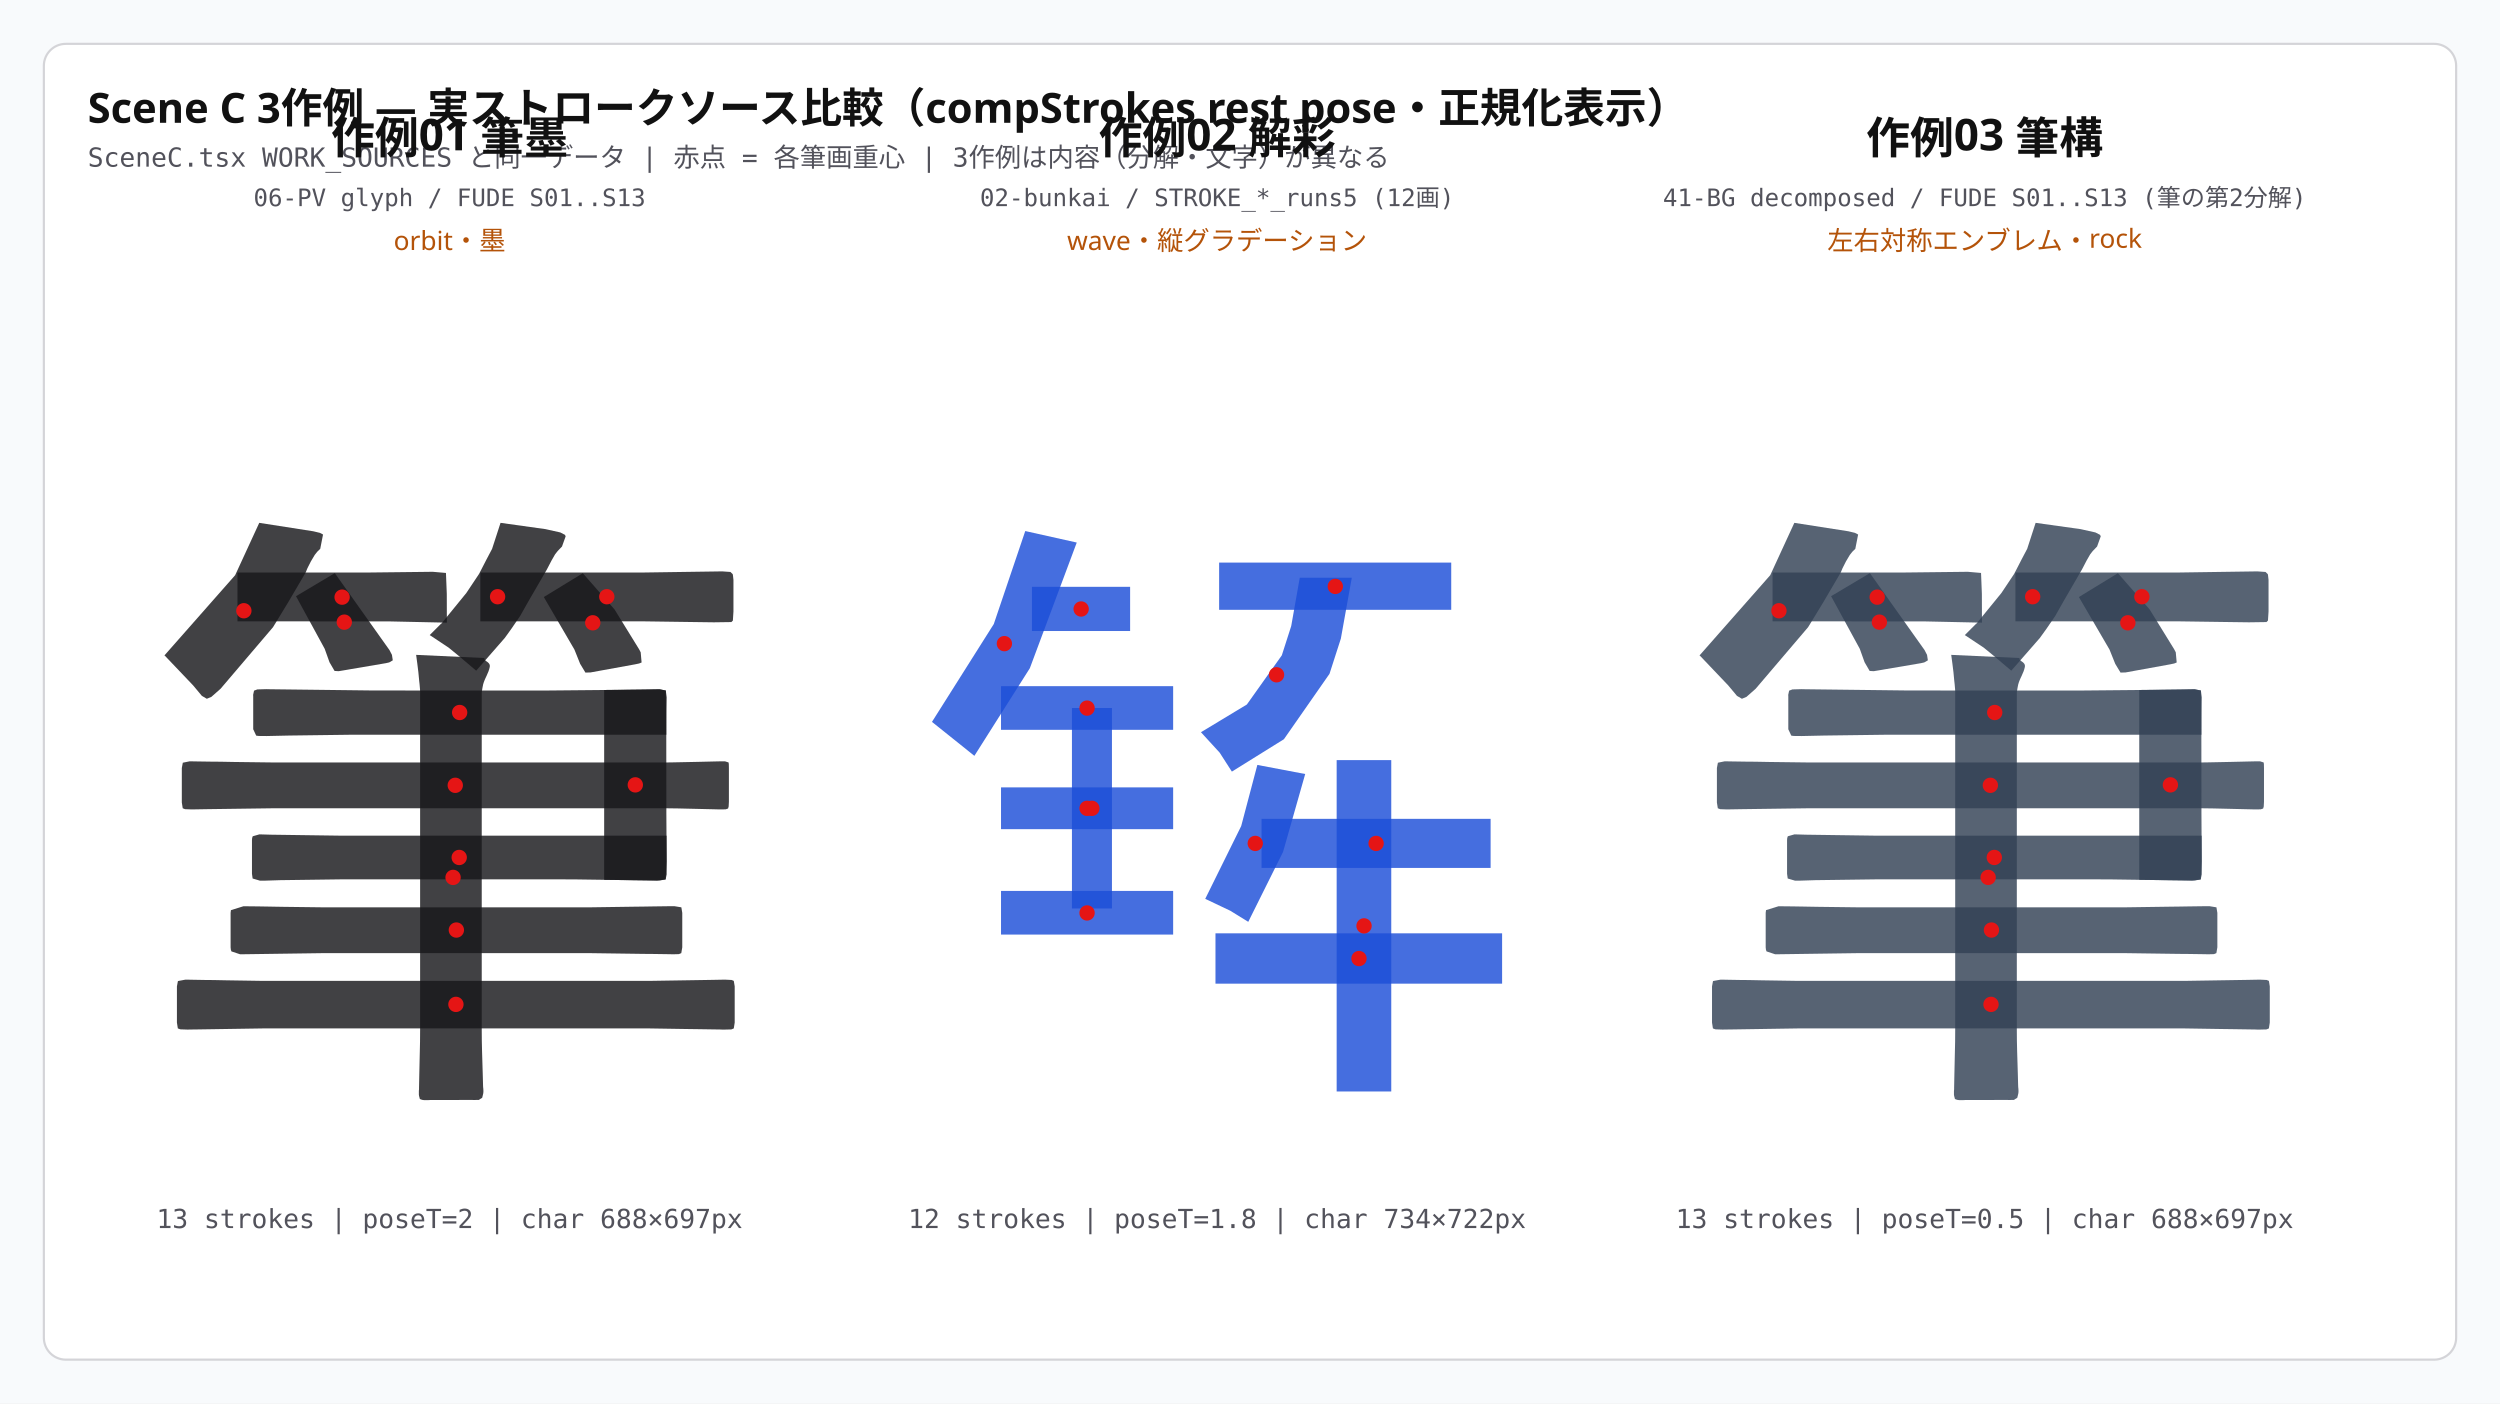
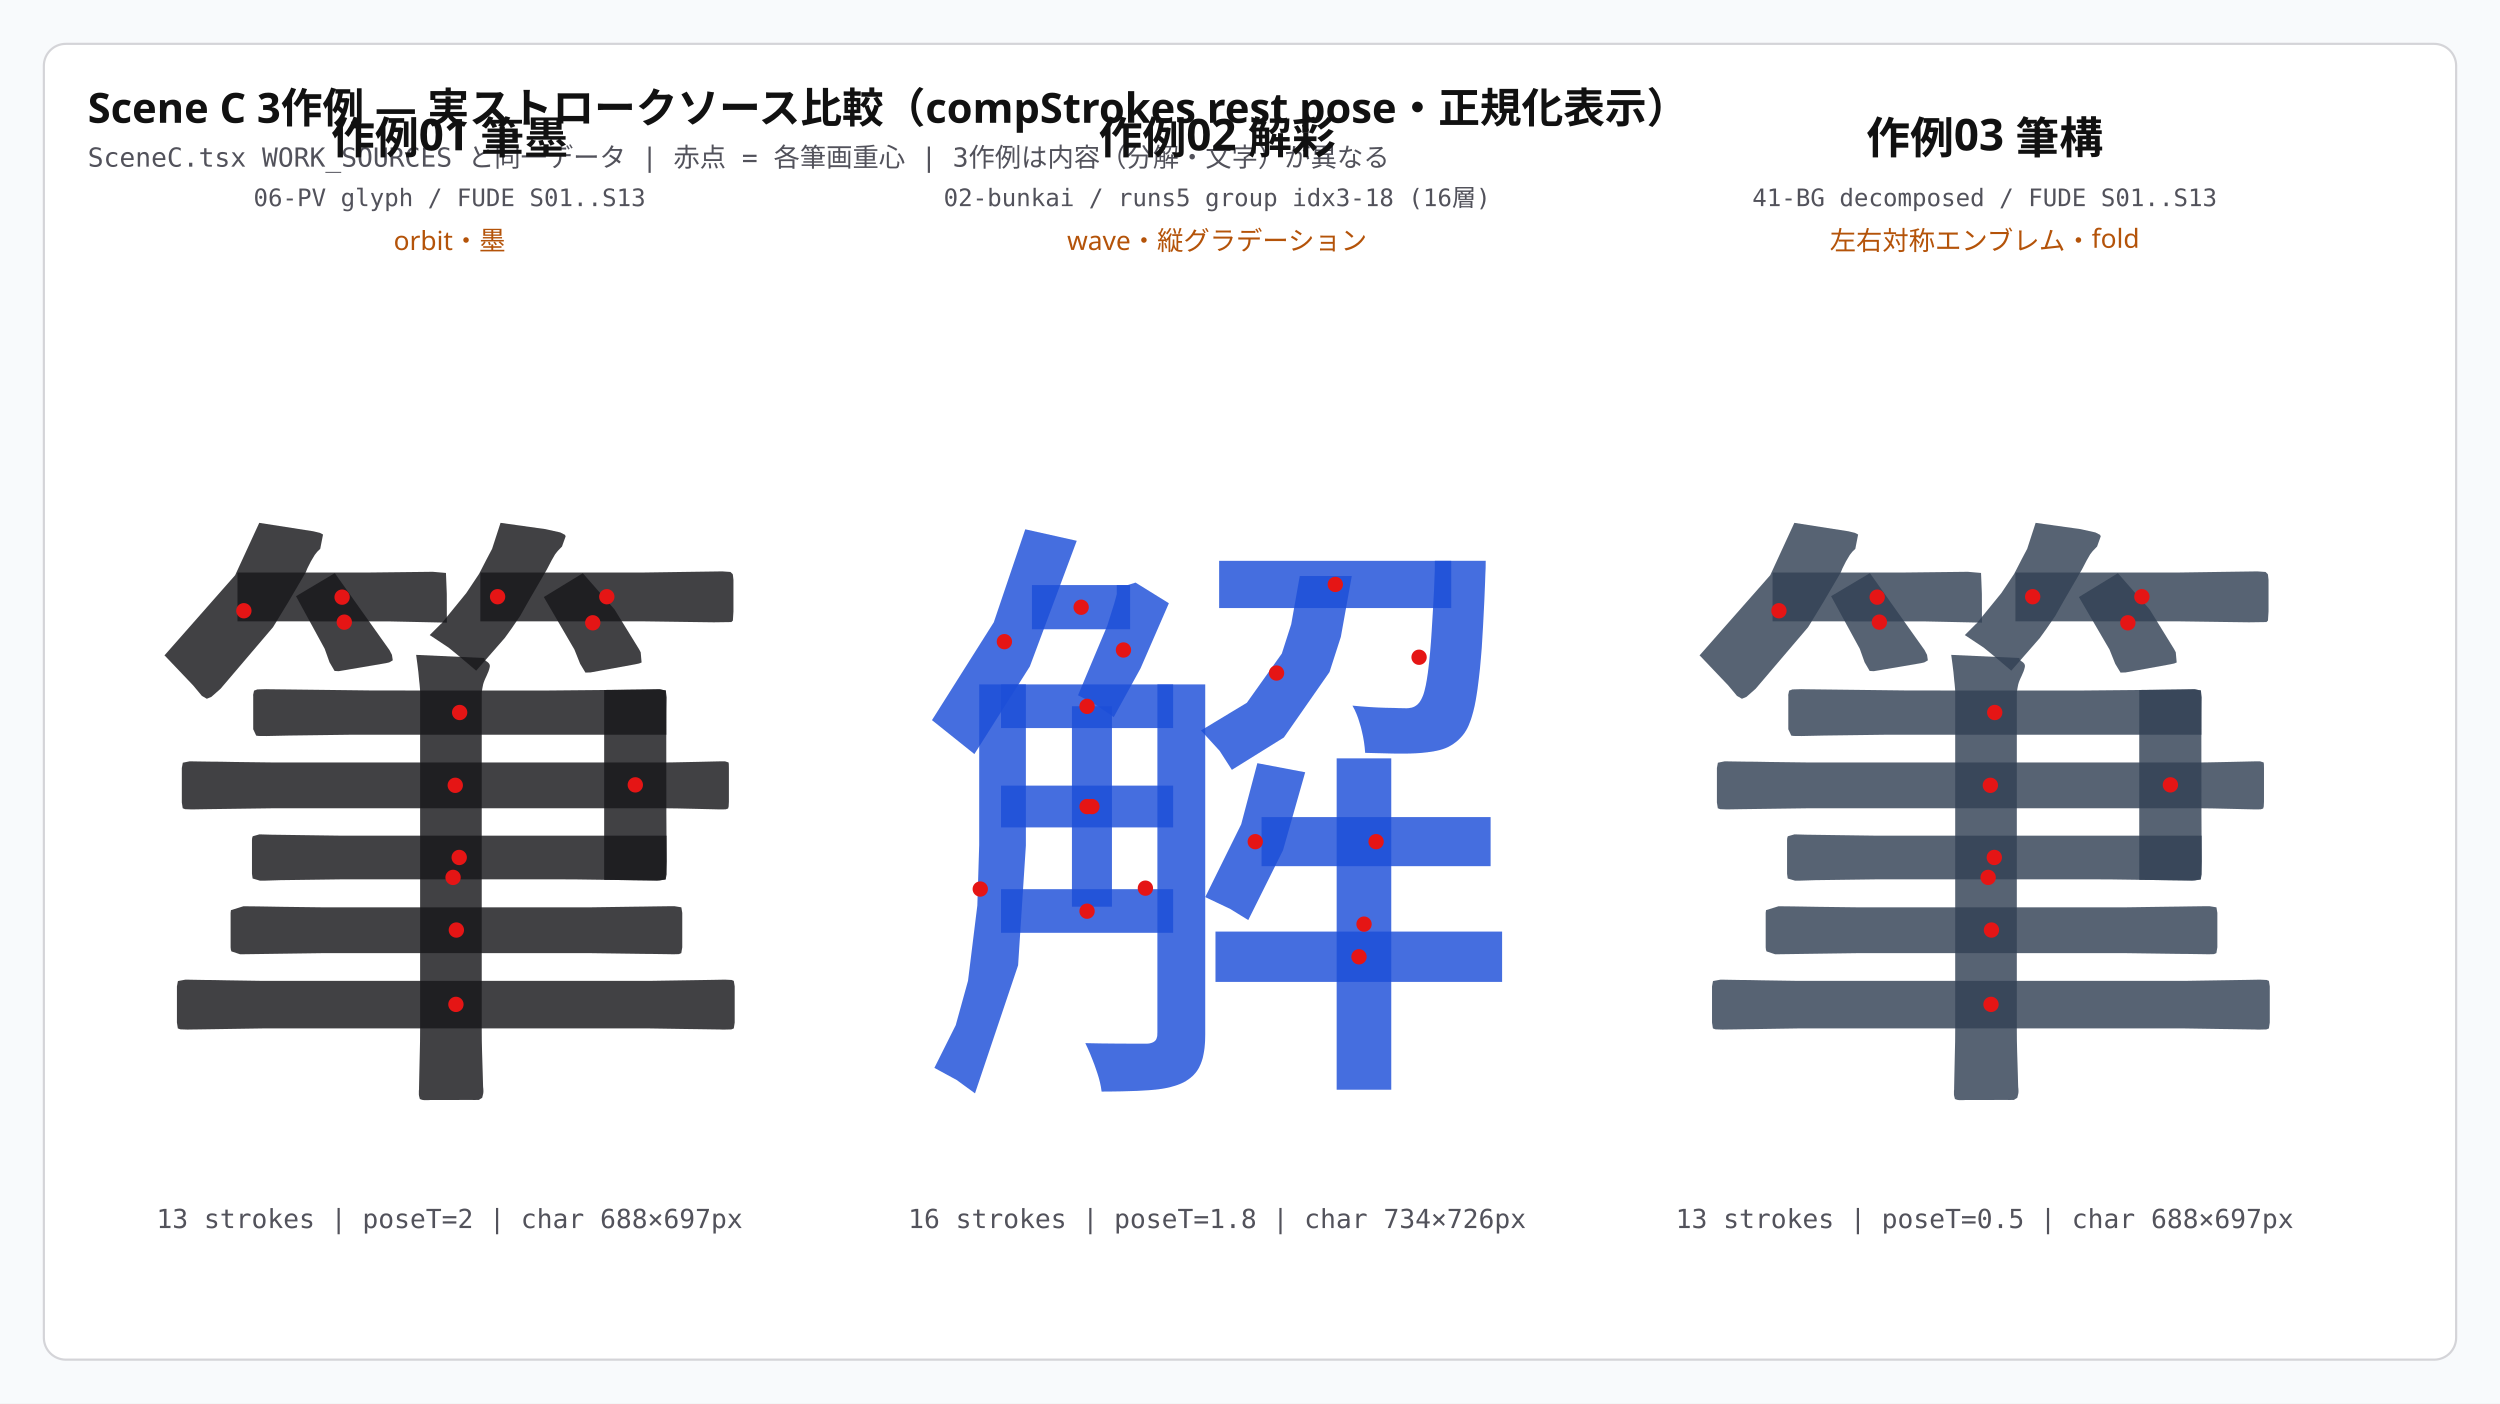
<svg xmlns="http://www.w3.org/2000/svg" width="1140" height="640" viewBox="0 0 1140 640">
  <rect width="1140" height="640" fill="#f8fafc" />
  <rect x="20" y="20" width="1100" height="600" rx="10" fill="#ffffff" stroke="#d4d4d8" />
  <text x="40" y="56" font-size="19" font-weight="700" fill="#111111" font-family="'Yu Gothic UI','Meiryo',sans-serif">Scene C 3作例 — 実ストロークソース比較（compStrokes rest pose・正規化表示）</text>
  <text x="40" y="76" font-size="12" fill="#52525b" font-family="'Consolas','Cascadia Mono',monospace">SceneC.tsx WORK_SOURCES と同一データ | 赤点 = 各筆画重心 | 3作例は内容（分解・文字）が異なる</text>
  <g transform="translate(-152.4,126.2) scale(0.3777)">
    <polygon points="907.3,467.0 905.9,456.5 988.3,460.3 988.2,461.1 988.4,461.8 988.8,462.5 989.4,463.2 990.1,463.7 990.8,464.3 991.4,464.7 992.5,465.5 993.3,466.3 994.0,467.1 994.5,468.0 994.8,469.0 994.9,470.1 994.7,471.5 994.0,474.2 993.1,476.8 992.0,479.3 990.9,481.9 989.7,484.4 988.6,486.9 987.6,489.5 986.8,492.1 986.0,496.1 985.3,500.3 985.1,502.2 985.1,909.7 985.2,922.8 985.5,935.9 985.9,949.0 986.3,962.1 986.7,976.8 986.8,978.6 987.0,980.5 987.1,982.4 987.1,984.2 986.9,986.0 986.3,988.6 985.6,991.3 982.6,993.1 982.3,993.4 981.9,993.7 981.5,993.8 976.0,993.9 970.5,993.8 952.3,993.9 927.4,993.9 926.4,993.9 923.4,993.9 921.6,994.0 919.7,994.1 917.8,994.1 915.9,994.1 915.1,994.0 914.7,994.0 914.4,993.9 914.1,993.9 913.8,993.8 913.6,993.8 913.5,993.8 912.8,993.6 911.6,993.2 910.4,992.7 909.9,990.8 909.4,988.9 909.3,988.1 909.2,987.6 909.2,987.2 909.2,986.9 909.2,986.0 909.2,985.4 909.2,985.1 909.2,984.9 909.2,983.9 909.2,983.2 909.2,982.9 909.2,982.8 909.4,981.0 909.4,978.8 909.7,964.0 910.0,950.4 910.3,936.9 910.6,923.3 910.7,909.7 910.7,501.8 910.6,498.4 910.3,494.9 910.0,491.5 909.6,488.1 908.6,477.5" fill="#18181b" fill-opacity="0.82" />
    <polygon points="922.3,432.6 935.9,419.0 936.1,419.1 966.5,381.8 981.9,358.7 990.9,341.2 997.6,328.5 1007.8,297.1 1062.1,304.7 1080.0,308.7 1085.6,311.6 1086.4,313.4 1082.0,325.7 1079.7,328.1 1076.8,331.1 1073.6,335.2 1069.2,342.9 1063.8,353.3 1041.6,391.6 1031.6,409.3 1020.9,425.0 1012.9,436.1 978.4,475.6 958.0,458.3 945.2,447.8" fill="#18181b" fill-opacity="0.82" />
    <polygon points="707.7,680.2 707.9,677.7 708.6,675.5 716.7,673.2 730.6,673.6 816.3,674.8 1208.2,674.8 1208.3,706.1 1207.1,727.6 1196.8,729.0 1099.4,727.6 1078.4,727.5 816.3,727.5 741.9,728.5 723.1,729.1 719.7,729.1 717.3,729.1 708.5,726.5 707.7,720.8 707.7,682.2" fill="#18181b" fill-opacity="0.82" />
    <polygon points="709.1,504.8 710.2,499.7 714.2,498.2 725.1,497.9 729.4,498.0 854.0,499.5 1058.0,499.6 1154.6,498.7 1184.2,498.3 1199.6,498.0 1207.1,499.5 1207.3,499.5 1207.9,552.9 829.2,552.9 752.7,553.9 725.4,554.5 715.5,554.4 712.8,554.0 709.2,546.3 709.2,506.6" fill="#18181b" fill-opacity="0.82" />
    <polygon points="690.2,416.0 690.2,357.1 847.2,357.1 909.3,356.4 925.9,356.2 941.9,357.6 942.9,382.7 943.0,417.6 873.8,416.1" fill="#18181b" fill-opacity="0.82" />
    <polygon points="1132.9,498.9 1177.8,498.4 1199.9,498.1 1207.3,499.5 1208.4,507.7 1208.2,524.3 1207.9,555.8 1208.0,648.6 1208.3,698.7 1208.4,721.5 1207.1,727.6 1200.1,728.9 1173.7,728.6 1132.9,728.1" fill="#18181b" fill-opacity="0.82" />
    <polygon points="983.4,416.0 983.4,357.1 1179.0,357.1 1254.8,356.0 1275.4,355.7 1285.4,356.4 1286.7,357.7 1288.1,359.0 1288.4,360.6 1289.0,366.0 1289.0,366.8 1289.0,368.1 1289.0,371.7 1289.0,371.8 1289.0,375.4 1289.0,404.1 1288.3,415.1 1286.5,416.9 1265.3,417.2 1242.8,416.9 1179.0,416.0" fill="#18181b" fill-opacity="0.82" />
    <polygon points="617.1,900.5 617.1,856.7 618.3,850.3 627.4,848.6 628.2,848.6 629.8,848.6 633.3,848.7 650.8,849.0 661.8,849.1 676.4,849.4 720.6,850.1 1187.8,850.1 1262.7,848.9 1278.6,848.6 1286.8,849.0 1289.4,850.1 1290.5,856.7 1290.5,900.5 1289.4,907.5 1286.5,908.7 1278.6,908.9 1275.1,908.9 1273.3,908.8 1246.6,908.4 1232.0,908.2 1187.8,907.5 720.6,907.5 643.3,908.7 635.6,908.8 629.8,908.9 621.2,908.6 618.2,907.5" fill="#18181b" fill-opacity="0.82" />
    <polygon points="681.9,809.6 681.9,768.0 682.3,764.7 697.4,760.0 708.4,760.1 716.6,760.2 728.7,760.4 733.7,760.5 745.8,760.7 793.5,761.3 1115.6,761.3 1171.2,760.5 1179.9,760.4 1192.0,760.2 1214.3,759.9 1217.6,759.9 1226.1,761.3 1227.2,768.0 1227.2,809.6 1226.0,816.6 1223.1,817.8 1215.6,818.0 1212.8,817.9 1192.0,817.6 1179.9,817.5 1115.6,816.6 793.5,816.6 708.4,817.8 693.4,818.0 682.9,814.5 682.2,812.4" fill="#18181b" fill-opacity="0.82" />
    <polygon points="623.0,634.7 623.0,593.1 624.2,586.7 632.5,585.0 634.6,585.0 637.3,585.1 657.8,585.4 669.7,585.5 685.5,585.8 733.1,586.4 1207.7,586.4 1215.4,586.3 1245.1,585.7 1270.1,585.1 1275.5,585.0 1278.7,585.0 1283.1,586.4 1283.4,588.4 1283.5,593.1 1283.5,633.9 1283.2,639.6 1282.5,642.0 1279.6,643.0 1272.1,643.1 1268.6,643.0 1222.0,641.9 1207.7,641.7 733.1,641.7 652.4,642.8 635.2,643.1 626.9,642.8 624.1,641.7" fill="#18181b" fill-opacity="0.82" />
    <polygon points="1060.1,386.8 1060.0,386.7 1107.1,357.9 1145.4,401.6 1175.0,449.6 1177.0,453.4 1178.1,465.7 1175.1,466.9 1170.4,467.9 1129.1,475.4 1116.5,477.7 1110.3,477.9 1103.9,467.3 1097.0,450.1" fill="#18181b" fill-opacity="0.82" />
    <polygon points="761.0,385.9 760.8,385.7 807.7,357.8 873.7,450.7 875.4,454.0 876.7,456.5 877.7,463.1 873.4,465.6 869.5,466.5 825.9,473.9 820.8,474.8 812.3,476.2 807.4,475.9 801.3,465.4 795.5,449.2" fill="#18181b" fill-opacity="0.82" />
    <polygon points="602.8,457.8 602.0,457.2 687.4,360.3 716.5,297.1 781.8,307.3 789.7,309.2 793.5,311.2 790.1,328.5 786.6,331.9 783.5,335.8 778.8,343.7 774.7,351.8 772.5,357.1 751.2,393.4 733.1,423.1 669.8,497.4 658.7,507.2 653.2,509.5 647.2,506.0 636.7,493.4" fill="#18181b" fill-opacity="0.82" />
  </g>
  <circle cx="206.6" cy="400.1" r="3.5" fill="#e51515" />
  <circle cx="226.9" cy="272.1" r="3.5" fill="#e51515" />
  <circle cx="209.4" cy="391.0" r="3.5" fill="#e51515" />
  <circle cx="209.6" cy="324.9" r="3.5" fill="#e51515" />
  <circle cx="156.0" cy="272.3" r="3.5" fill="#e51515" />
  <circle cx="289.7" cy="357.9" r="3.5" fill="#e51515" />
  <circle cx="276.7" cy="272.1" r="3.5" fill="#e51515" />
  <circle cx="207.9" cy="458.0" r="3.5" fill="#e51515" />
  <circle cx="208.1" cy="424.1" r="3.5" fill="#e51515" />
  <circle cx="207.6" cy="358.1" r="3.5" fill="#e51515" />
  <circle cx="270.3" cy="284.0" r="3.5" fill="#e51515" />
  <circle cx="157.0" cy="283.7" r="3.5" fill="#e51515" />
  <circle cx="111.2" cy="278.5" r="3.5" fill="#e51515" />
  <text x="205" y="70" text-anchor="middle" font-size="20" font-weight="700" fill="#111111" font-family="'Yu Gothic UI','Meiryo',sans-serif">作例01 筆墨</text>
  <text x="205" y="94" text-anchor="middle" font-size="11" fill="#52525b" font-family="'Consolas','Cascadia Mono',monospace">06-PV glyph / FUDE S01..S13</text>
  <text x="205" y="114" text-anchor="middle" font-size="12" fill="#b45309" font-family="'Yu Gothic UI','Meiryo',sans-serif">orbit・墨</text>
  <text x="205" y="560" text-anchor="middle" font-size="12" fill="#52525b" font-family="'Consolas','Cascadia Mono',monospace">13 strokes | poseT=2 | char 688×697px</text>
-   <g transform="translate(363.7,179.5) scale(0.3542)">
+   <g transform="translate(363.7,178.7) scale(0.3542)">
    <polygon points="694.0,471.8 764.3,471.8 764.3,898.4 694.0,898.4" fill="#1d4ed8" fill-opacity="0.82" />
    <polygon points="538.0,759.6 538.0,694.8 907.0,694.8 907.0,759.6" fill="#1d4ed8" fill-opacity="0.82" />
    <polygon points="597.3,610.6 597.3,547.4 892.2,547.4 892.2,610.6" fill="#1d4ed8" fill-opacity="0.82" />
    <polygon points="524.8,650.4 571.1,556.7 591.9,478.0 653.5,489.7 625.0,590.0 580.2,680.0 557.0,665.7" fill="#1d4ed8" fill-opacity="0.82" />
    <polygon points="519.3,435.9 578.4,400.2 623.4,336.9 635.5,299.2 646.5,237.0 713.5,237.0 699.4,315.4 684.8,360.7 626.1,444.9 559.1,486.6 543.4,462.2" fill="#1d4ed8" fill-opacity="0.82" />
+     <polygon points="717.1,409.1 714.3,403.9 725.1,404.9 735.8,405.7 746.5,406.3 757.3,406.7 768.1,406.9 773.3,407.1 778.6,407.2 783.9,407.3 786.1,407.2 788.2,406.9 788.8,406.8 789.5,406.6 790.1,406.6 792.4,405.9 794.4,405.0 796.3,403.8 798.0,402.5 799.5,400.9 800.9,399.2 802.1,397.3 803.2,395.3 804.2,393.2 805.1,391.1 805.9,388.9 806.6,386.6 807.2,384.4 807.7,382.2 808.2,380.1 808.7,378.0 810.0,371.0 811.4,361.8 813.0,348.5 814.3,335.2 815.4,321.8 816.3,308.5 817.1,295.1 817.9,281.7 818.6,268.9 819.3,256.0 819.8,243.2 820.3,230.3 820.4,217.5 885.9,217.5 885.8,226.7 885.4,235.9 885.1,245.1 884.2,267.2 883.1,289.4 882.4,302.8 881.6,316.2 880.8,329.6 879.7,342.9 878.5,356.3 877.0,369.6 875.3,382.9 874.2,390.1 873.0,397.3 871.6,404.4 869.9,411.5 869.1,414.3 869.1,414.3 868.0,418.2 867.9,418.5 867.9,418.5 867.9,418.5 866.8,422.0 865.4,425.7 863.9,429.5 862.2,433.1 860.9,435.4 860.5,436.2 860.4,436.3 860.2,436.5 859.3,438.0 858.4,439.4 858.2,439.6 858.0,439.9 857.3,440.8 856.0,442.5 853.4,445.4 850.6,448.2 847.5,450.8 844.4,453.1 841.1,455.2 837.5,457.2 833.8,458.8 830.1,460.1 826.3,461.2 822.4,462.1 820.6,462.4 819.0,462.8 815.1,463.4 811.0,463.9 811.0,464.0 810.6,464.0 803.1,464.8 795.6,465.3 788.1,465.6 780.5,465.7 773.0,465.7 765.4,465.6 757.9,465.4 750.4,465.2 750.4,465.2 745.9,465.1 730.7,464.7 730.1,457.8 729.2,450.8 728.0,443.9 726.5,437.1 725.1,431.3 723.4,425.7 721.6,420.0 719.5,414.5" fill="#1d4ed8" fill-opacity="0.82" />
    <polygon points="542.7,278.3 542.7,217.5 841.5,217.5 841.5,278.3" fill="#1d4ed8" fill-opacity="0.82" />
    <polygon points="261.9,696.4 261.9,640.2 483.5,640.2 483.5,696.4" fill="#1d4ed8" fill-opacity="0.82" />
    <polygon points="261.9,560.7 261.9,506.9 483.5,506.9 483.5,560.7" fill="#1d4ed8" fill-opacity="0.82" />
    <polygon points="353.2,404.7 404.7,404.7 404.7,662.8 353.2,662.8" fill="#1d4ed8" fill-opacity="0.82" />
+     <polygon points="373.6,845.2 370.4,838.4 390.2,838.8 410.1,839.0 430.0,839.1 449.9,839.1 451.4,839.0 453.0,838.8 454.6,838.4 456.2,837.9 457.8,837.2 459.1,836.4 460.3,835.4 461.3,834.2 462.0,832.8 462.5,831.3 462.9,829.8 463.1,828.2 463.1,826.6 463.2,825.1 463.2,376.6 524.8,376.6 524.8,825.9 524.8,827.5 524.8,827.5 524.7,831.7 524.6,836.0 524.3,840.3 523.9,844.7 523.3,849.0 522.5,853.3 521.6,857.5 520.3,861.7 518.8,865.7 517.6,868.2 517.5,868.5 517.4,868.7 517.0,869.6 516.4,870.6 516.0,871.4 515.6,872.0 515.1,872.8 514.7,873.4 514.3,874.1 513.7,874.9 513.0,875.8 512.4,876.6 511.9,877.2 511.3,877.8 510.7,878.5 509.9,879.4 509.2,880.1 508.7,880.6 508.2,881.1 507.4,881.7 506.3,882.7 505.6,883.3 505.5,883.4 505.3,883.5 503.3,885.0 500.0,887.2 497.0,888.9 493.8,890.4 490.6,891.7 489.9,891.9 489.8,892.0 486.3,893.2 482.8,894.2 479.3,895.2 475.7,896.0 472.1,896.7 468.5,897.3 466.8,897.5 466.3,897.6 465.8,897.7 465.0,897.8 461.5,898.2 460.8,898.3 460.3,898.3 460.3,898.3 456.3,898.7 451.1,899.1 437.2,899.9 427.2,900.2 417.3,900.5 404.3,900.7 391.4,900.8 390.5,894.8 389.3,889.0 387.8,883.2 386.0,877.4 384.1,871.8 382.1,866.1 379.4,859.1 376.6,852.1" fill="#1d4ed8" fill-opacity="0.82" />
    <polygon points="261.9,376.6 483.5,376.6 483.5,432.8 261.9,432.8" fill="#1d4ed8" fill-opacity="0.82" />
+     <polygon points="176.1,870.3 203.6,815.3 219.4,758.2 231.4,661.2 233.8,583.3 233.8,376.6 293.9,376.6 293.9,584.1 283.9,738.2 228.4,903.1 204.8,885.9" fill="#1d4ed8" fill-opacity="0.82" />
+     <polygon points="361.0,390.6 398.7,300.9 407.6,272.6 410.1,263.5 410.9,260.4 410.9,248.7 424.9,248.7 428.2,247.7 435.1,245.5 478.0,272.1 441.5,356.0 407.0,418.7 381.4,401.2" fill="#1d4ed8" fill-opacity="0.82" />
    <polygon points="301.7,305.6 301.7,248.7 428.1,248.7 428.1,305.6" fill="#1d4ed8" fill-opacity="0.82" />
    <polygon points="173.0,422.6 252.6,296.6 293.1,176.9 359.4,191.7 299.0,353.5 227.6,466.3" fill="#1d4ed8" fill-opacity="0.82" />
  </g>
-   <circle cx="622.0" cy="422.2" r="3.5" fill="#e51515" />
-   <circle cx="619.7" cy="437.1" r="3.5" fill="#e51515" />
-   <circle cx="627.5" cy="384.6" r="3.5" fill="#e51515" />
-   <circle cx="572.4" cy="384.6" r="3.5" fill="#e51515" />
-   <circle cx="582.1" cy="307.7" r="3.5" fill="#e51515" />
-   <circle cx="608.9" cy="267.4" r="3.5" fill="#e51515" />
-   <circle cx="495.7" cy="416.3" r="3.5" fill="#e51515" />
-   <circle cx="495.7" cy="368.6" r="3.5" fill="#e51515" />
-   <circle cx="497.9" cy="368.6" r="3.5" fill="#e51515" />
-   <circle cx="495.7" cy="322.9" r="3.5" fill="#e51515" />
-   <circle cx="493.0" cy="277.7" r="3.5" fill="#e51515" />
-   <circle cx="458.0" cy="293.5" r="3.5" fill="#e51515" />
+   <circle cx="622.0" cy="421.4" r="3.5" fill="#e51515" />
+   <circle cx="619.7" cy="436.3" r="3.5" fill="#e51515" />
+   <circle cx="627.5" cy="383.8" r="3.5" fill="#e51515" />
+   <circle cx="572.4" cy="383.8" r="3.5" fill="#e51515" />
+   <circle cx="582.1" cy="306.9" r="3.5" fill="#e51515" />
+   <circle cx="647.1" cy="299.7" r="3.5" fill="#e51515" />
+   <circle cx="608.9" cy="266.5" r="3.5" fill="#e51515" />
+   <circle cx="495.7" cy="415.5" r="3.5" fill="#e51515" />
+   <circle cx="495.7" cy="367.8" r="3.5" fill="#e51515" />
+   <circle cx="497.9" cy="367.8" r="3.5" fill="#e51515" />
+   <circle cx="522.3" cy="405.0" r="3.5" fill="#e51515" />
+   <circle cx="495.7" cy="322.1" r="3.5" fill="#e51515" />
+   <circle cx="447.0" cy="405.4" r="3.5" fill="#e51515" />
+   <circle cx="512.3" cy="296.4" r="3.5" fill="#e51515" />
+   <circle cx="493.0" cy="276.9" r="3.5" fill="#e51515" />
+   <circle cx="458.0" cy="292.6" r="3.5" fill="#e51515" />
  <text x="555" y="70" text-anchor="middle" font-size="20" font-weight="700" fill="#111111" font-family="'Yu Gothic UI','Meiryo',sans-serif">作例02 解彩</text>
-   <text x="555" y="94" text-anchor="middle" font-size="11" fill="#52525b" font-family="'Consolas','Cascadia Mono',monospace">02-bunkai / STROKE_*_runs5 (12画)</text>
+   <text x="555" y="94" text-anchor="middle" font-size="11" fill="#52525b" font-family="'Consolas','Cascadia Mono',monospace">02-bunkai / runs5 group idx3-18 (16層)</text>
  <text x="555" y="114" text-anchor="middle" font-size="12" fill="#b45309" font-family="'Yu Gothic UI','Meiryo',sans-serif">wave・縦グラデーション</text>
-   <text x="555" y="560" text-anchor="middle" font-size="12" fill="#52525b" font-family="'Consolas','Cascadia Mono',monospace">12 strokes | poseT=1.8 | char 734×722px</text>
+   <text x="555" y="560" text-anchor="middle" font-size="12" fill="#52525b" font-family="'Consolas','Cascadia Mono',monospace">16 strokes | poseT=1.8 | char 734×726px</text>
  <g transform="translate(547.6,126.2) scale(0.3777)">
    <polygon points="602.8,457.8 602.0,457.2 687.4,360.3 716.5,297.1 781.8,307.3 789.7,309.2 793.5,311.2 790.1,328.5 786.6,331.9 783.5,335.8 778.8,343.7 774.7,351.8 772.5,357.1 751.2,393.4 733.1,423.1 669.8,497.4 658.7,507.2 653.2,509.5 647.2,506.0 636.7,493.4" fill="#334155" fill-opacity="0.82" />
    <polygon points="761.0,385.9 760.8,385.7 807.7,357.8 873.7,450.7 875.4,454.0 876.7,456.5 877.7,463.1 873.4,465.6 869.5,466.5 825.9,473.9 820.8,474.8 812.3,476.2 807.4,475.9 801.3,465.4 795.5,449.2" fill="#334155" fill-opacity="0.82" />
    <polygon points="1060.1,386.8 1060.0,386.7 1107.1,357.9 1145.4,401.6 1175.0,449.6 1177.0,453.4 1178.1,465.7 1175.1,466.9 1170.4,467.9 1129.1,475.4 1116.5,477.7 1110.3,477.9 1103.9,467.3 1097.0,450.1" fill="#334155" fill-opacity="0.82" />
    <polygon points="623.0,634.7 623.0,593.1 624.2,586.7 632.5,585.0 634.6,585.0 637.3,585.1 657.8,585.4 669.7,585.5 685.5,585.8 733.1,586.4 1207.7,586.4 1215.4,586.3 1245.1,585.7 1270.1,585.1 1275.5,585.0 1278.7,585.0 1283.1,586.4 1283.4,588.4 1283.5,593.1 1283.5,633.9 1283.2,639.6 1282.5,642.0 1279.6,643.0 1272.1,643.1 1268.6,643.0 1222.0,641.9 1207.7,641.7 733.1,641.7 652.4,642.8 635.2,643.1 626.9,642.8 624.1,641.7" fill="#334155" fill-opacity="0.82" />
    <polygon points="681.9,809.6 681.9,768.0 682.3,764.7 697.4,760.0 708.4,760.1 716.6,760.2 728.7,760.4 733.7,760.5 745.8,760.7 793.5,761.3 1115.6,761.3 1171.2,760.5 1179.9,760.4 1192.0,760.2 1214.3,759.9 1217.6,759.9 1226.1,761.3 1227.2,768.0 1227.2,809.6 1226.0,816.6 1223.1,817.8 1215.6,818.0 1212.8,817.9 1192.0,817.6 1179.9,817.5 1115.6,816.6 793.5,816.6 708.4,817.8 693.4,818.0 682.9,814.5 682.2,812.4" fill="#334155" fill-opacity="0.82" />
    <polygon points="617.1,900.5 617.1,856.7 618.3,850.3 627.4,848.6 628.2,848.6 629.8,848.6 633.3,848.7 650.8,849.0 661.8,849.1 676.4,849.4 720.6,850.1 1187.8,850.1 1262.7,848.9 1278.6,848.6 1286.8,849.0 1289.4,850.1 1290.5,856.7 1290.5,900.5 1289.4,907.5 1286.5,908.7 1278.6,908.9 1275.1,908.9 1273.3,908.8 1246.6,908.4 1232.0,908.2 1187.8,907.5 720.6,907.5 643.3,908.7 635.6,908.8 629.8,908.9 621.2,908.6 618.2,907.5" fill="#334155" fill-opacity="0.82" />
    <polygon points="983.4,416.0 983.4,357.1 1179.0,357.1 1254.8,356.0 1275.4,355.7 1285.4,356.4 1286.7,357.7 1288.1,359.0 1288.4,360.6 1289.0,366.0 1289.0,366.8 1289.0,368.1 1289.0,371.7 1289.0,371.8 1289.0,375.4 1289.0,404.1 1288.3,415.1 1286.5,416.9 1265.3,417.2 1242.8,416.9 1179.0,416.0" fill="#334155" fill-opacity="0.82" />
    <polygon points="1132.9,498.9 1177.8,498.4 1199.9,498.1 1207.3,499.5 1208.4,507.7 1208.2,524.3 1207.9,555.8 1208.0,648.6 1208.3,698.7 1208.4,721.5 1207.1,727.6 1200.1,728.9 1173.7,728.6 1132.9,728.1" fill="#334155" fill-opacity="0.82" />
    <polygon points="690.2,416.0 690.2,357.1 847.2,357.1 909.3,356.4 925.9,356.2 941.9,357.6 942.9,382.7 943.0,417.6 873.8,416.1" fill="#334155" fill-opacity="0.82" />
    <polygon points="709.1,504.8 710.2,499.7 714.2,498.2 725.1,497.9 729.4,498.0 854.0,499.5 1058.0,499.6 1154.6,498.7 1184.2,498.3 1199.6,498.0 1207.1,499.5 1207.3,499.5 1207.9,552.9 829.2,552.9 752.7,553.9 725.4,554.5 715.5,554.4 712.8,554.0 709.2,546.3 709.2,506.6" fill="#334155" fill-opacity="0.82" />
    <polygon points="707.7,680.2 707.9,677.7 708.6,675.5 716.7,673.2 730.6,673.6 816.3,674.8 1208.2,674.8 1208.3,706.1 1207.1,727.6 1196.8,729.0 1099.4,727.6 1078.4,727.5 816.3,727.5 741.9,728.5 723.1,729.1 719.7,729.1 717.3,729.1 708.5,726.5 707.7,720.8 707.7,682.2" fill="#334155" fill-opacity="0.82" />
    <polygon points="922.3,432.6 935.9,419.0 936.1,419.1 966.5,381.8 981.9,358.7 990.9,341.2 997.6,328.5 1007.8,297.1 1062.1,304.7 1080.0,308.7 1085.6,311.6 1086.4,313.4 1082.0,325.7 1079.7,328.1 1076.8,331.1 1073.6,335.2 1069.2,342.9 1063.8,353.3 1041.6,391.6 1031.6,409.3 1020.9,425.0 1012.9,436.1 978.4,475.6 958.0,458.3 945.2,447.8" fill="#334155" fill-opacity="0.82" />
    <polygon points="907.3,467.0 905.9,456.5 988.3,460.3 988.2,461.1 988.4,461.8 988.8,462.5 989.4,463.2 990.1,463.7 990.8,464.3 991.4,464.7 992.5,465.5 993.3,466.3 994.0,467.1 994.5,468.0 994.8,469.0 994.9,470.1 994.7,471.5 994.0,474.2 993.1,476.8 992.0,479.3 990.9,481.9 989.7,484.4 988.6,486.9 987.6,489.5 986.8,492.1 986.0,496.1 985.3,500.3 985.1,502.2 985.1,909.7 985.2,922.8 985.5,935.9 985.9,949.0 986.3,962.1 986.7,976.8 986.8,978.6 987.0,980.5 987.1,982.4 987.1,984.2 986.9,986.0 986.3,988.6 985.6,991.3 982.6,993.1 982.3,993.4 981.9,993.7 981.5,993.8 976.0,993.9 970.5,993.8 952.3,993.9 927.4,993.9 926.4,993.9 923.4,993.9 921.6,994.0 919.7,994.1 917.8,994.1 915.9,994.1 915.1,994.0 914.7,994.0 914.4,993.9 914.1,993.9 913.8,993.8 913.6,993.8 913.5,993.8 912.8,993.6 911.6,993.2 910.4,992.7 909.9,990.8 909.4,988.9 909.3,988.1 909.2,987.6 909.2,987.2 909.2,986.9 909.2,986.0 909.2,985.4 909.2,985.1 909.2,984.9 909.2,983.9 909.2,983.2 909.2,982.9 909.2,982.8 909.4,981.0 909.4,978.8 909.7,964.0 910.0,950.4 910.3,936.9 910.6,923.3 910.7,909.7 910.7,501.8 910.6,498.4 910.3,494.9 910.0,491.5 909.6,488.1 908.6,477.5" fill="#334155" fill-opacity="0.82" />
  </g>
  <circle cx="811.2" cy="278.5" r="3.5" fill="#e51515" />
  <circle cx="857.0" cy="283.7" r="3.5" fill="#e51515" />
  <circle cx="970.3" cy="284.0" r="3.5" fill="#e51515" />
  <circle cx="907.6" cy="358.1" r="3.5" fill="#e51515" />
  <circle cx="908.1" cy="424.1" r="3.5" fill="#e51515" />
  <circle cx="907.9" cy="458.0" r="3.5" fill="#e51515" />
  <circle cx="976.7" cy="272.1" r="3.5" fill="#e51515" />
  <circle cx="989.7" cy="357.9" r="3.5" fill="#e51515" />
  <circle cx="856.0" cy="272.3" r="3.5" fill="#e51515" />
  <circle cx="909.6" cy="324.9" r="3.5" fill="#e51515" />
  <circle cx="909.4" cy="391.0" r="3.5" fill="#e51515" />
  <circle cx="926.9" cy="272.1" r="3.5" fill="#e51515" />
  <circle cx="906.6" cy="400.1" r="3.5" fill="#e51515" />
  <text x="905" y="70" text-anchor="middle" font-size="20" font-weight="700" fill="#111111" font-family="'Yu Gothic UI','Meiryo',sans-serif">作例03 筆構</text>
-   <text x="905" y="94" text-anchor="middle" font-size="11" fill="#52525b" font-family="'Consolas','Cascadia Mono',monospace">41-BG decomposed / FUDE S01..S13 (筆の第2分解)</text>
-   <text x="905" y="114" text-anchor="middle" font-size="12" fill="#b45309" font-family="'Yu Gothic UI','Meiryo',sans-serif">左右対称エンブレム・rock</text>
+   <text x="905" y="94" text-anchor="middle" font-size="11" fill="#52525b" font-family="'Consolas','Cascadia Mono',monospace">41-BG decomposed / FUDE S01..S13</text>
+   <text x="905" y="114" text-anchor="middle" font-size="12" fill="#b45309" font-family="'Yu Gothic UI','Meiryo',sans-serif">左右対称エンブレム・fold</text>
  <text x="905" y="560" text-anchor="middle" font-size="12" fill="#52525b" font-family="'Consolas','Cascadia Mono',monospace">13 strokes | poseT=0.5 | char 688×697px</text>
</svg>
